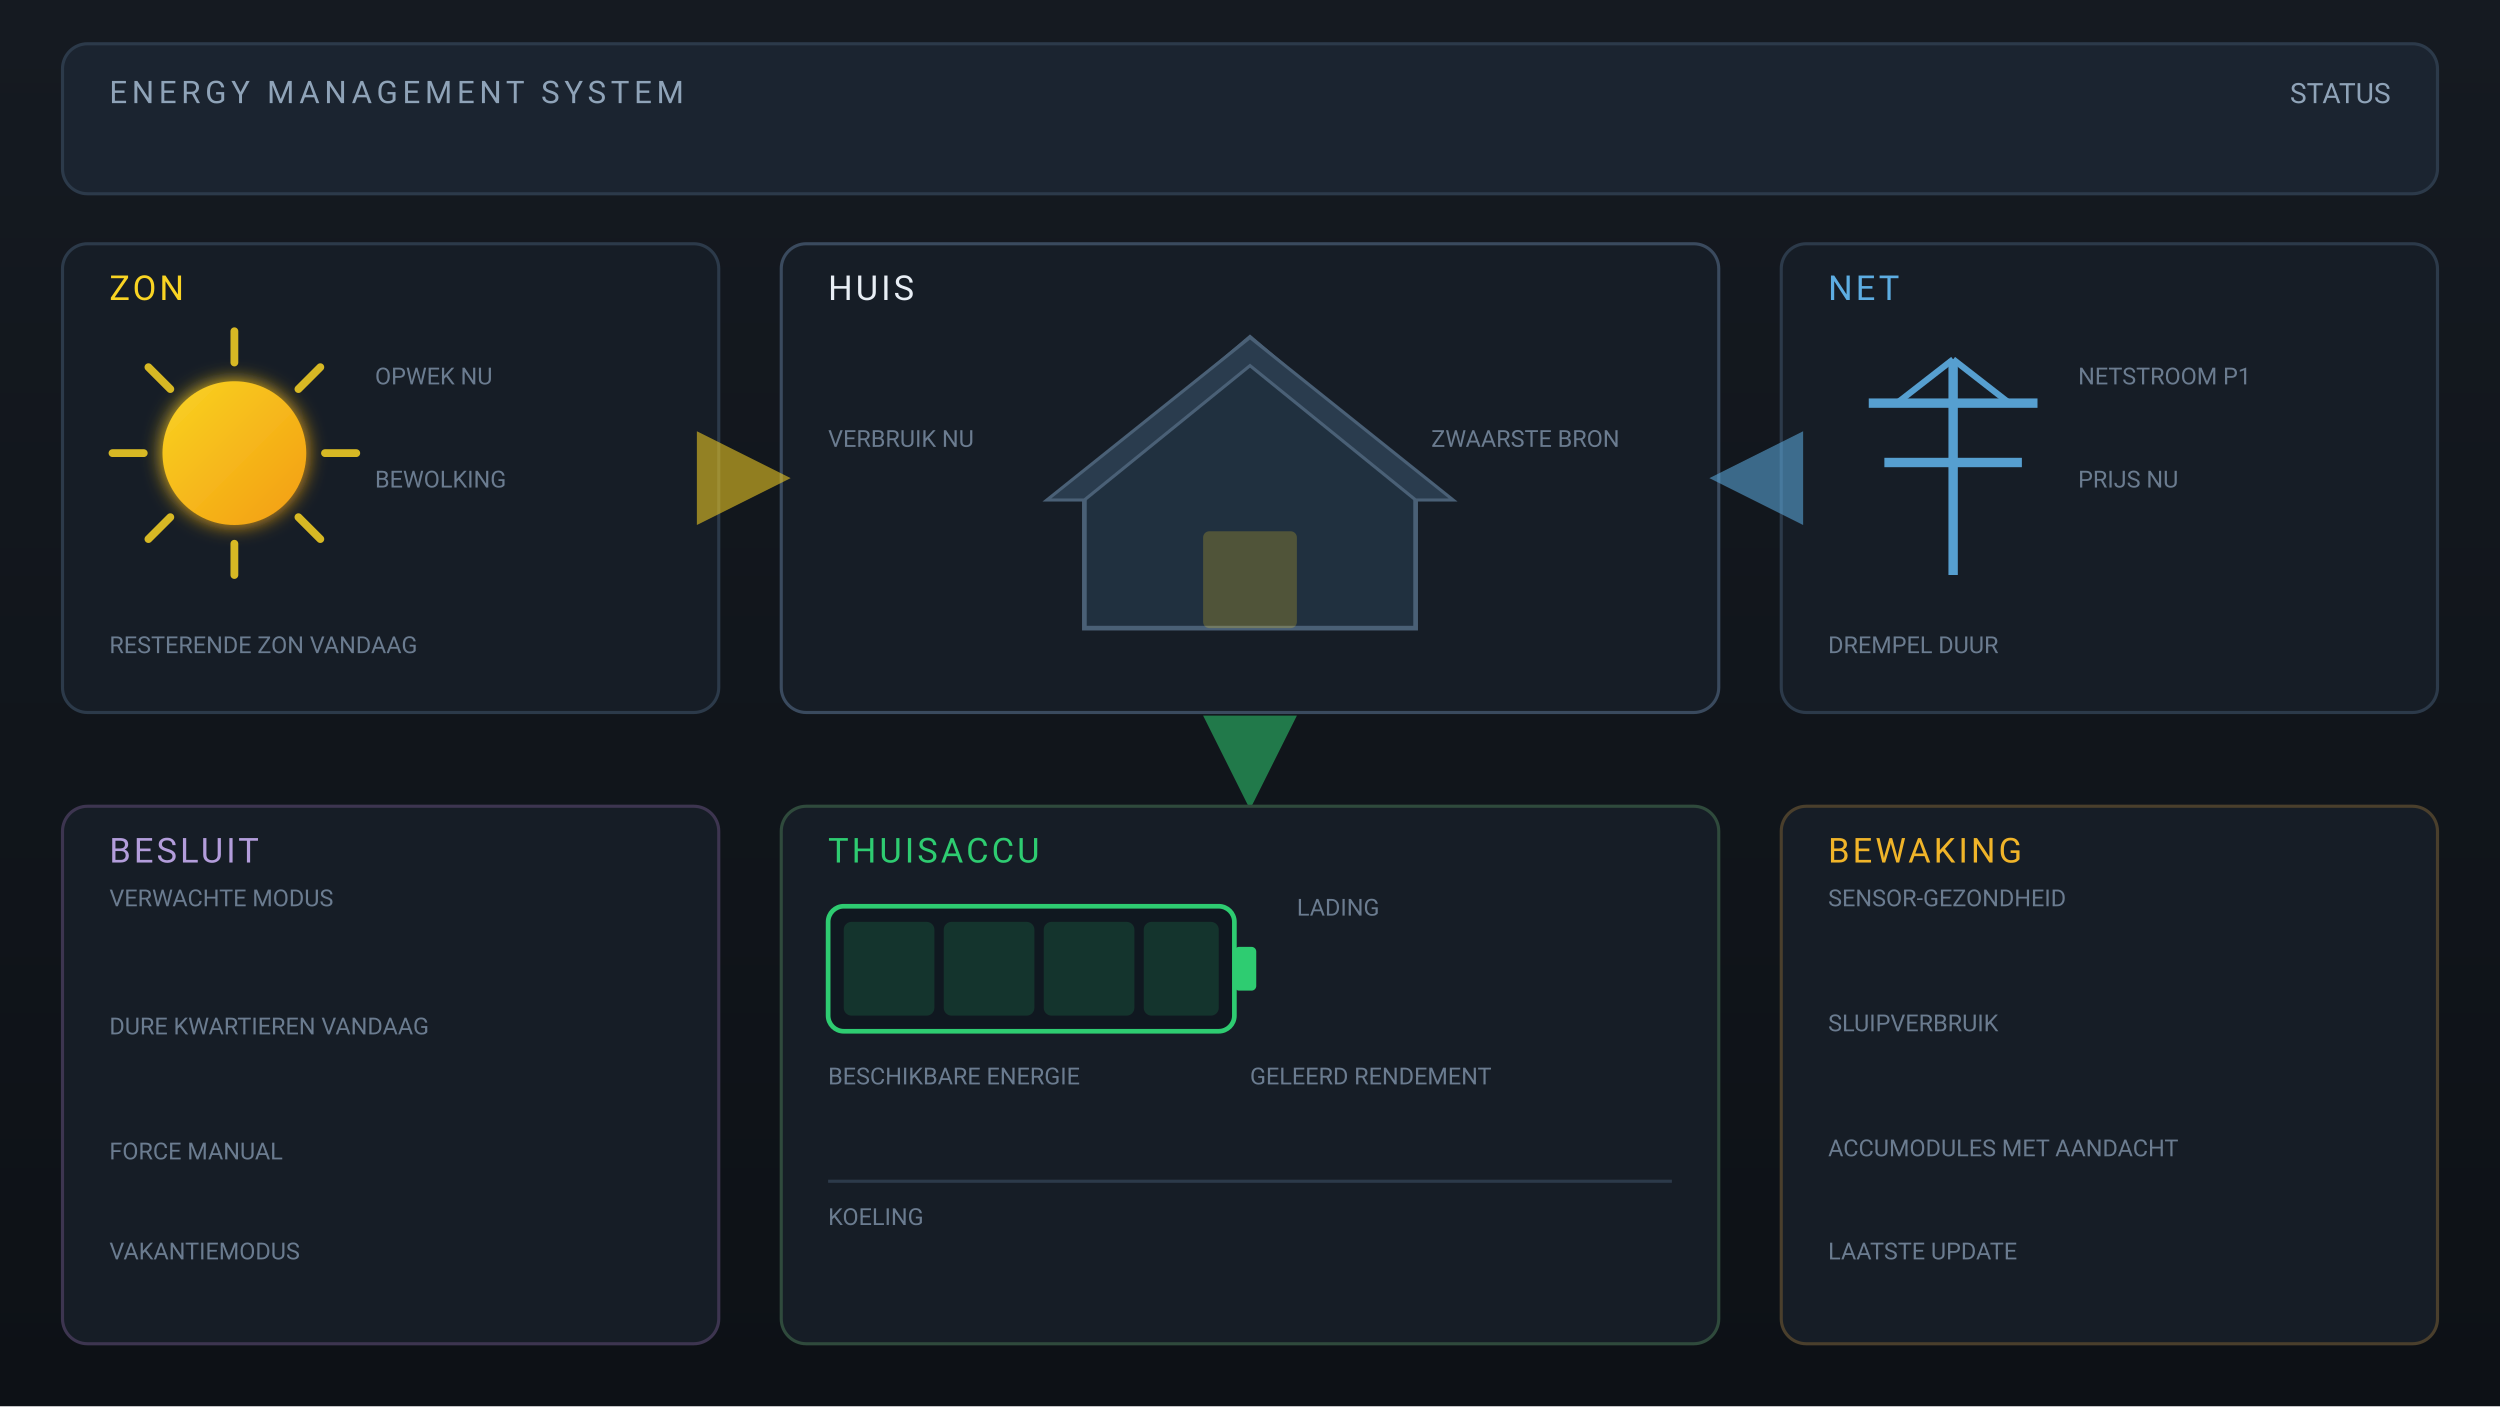
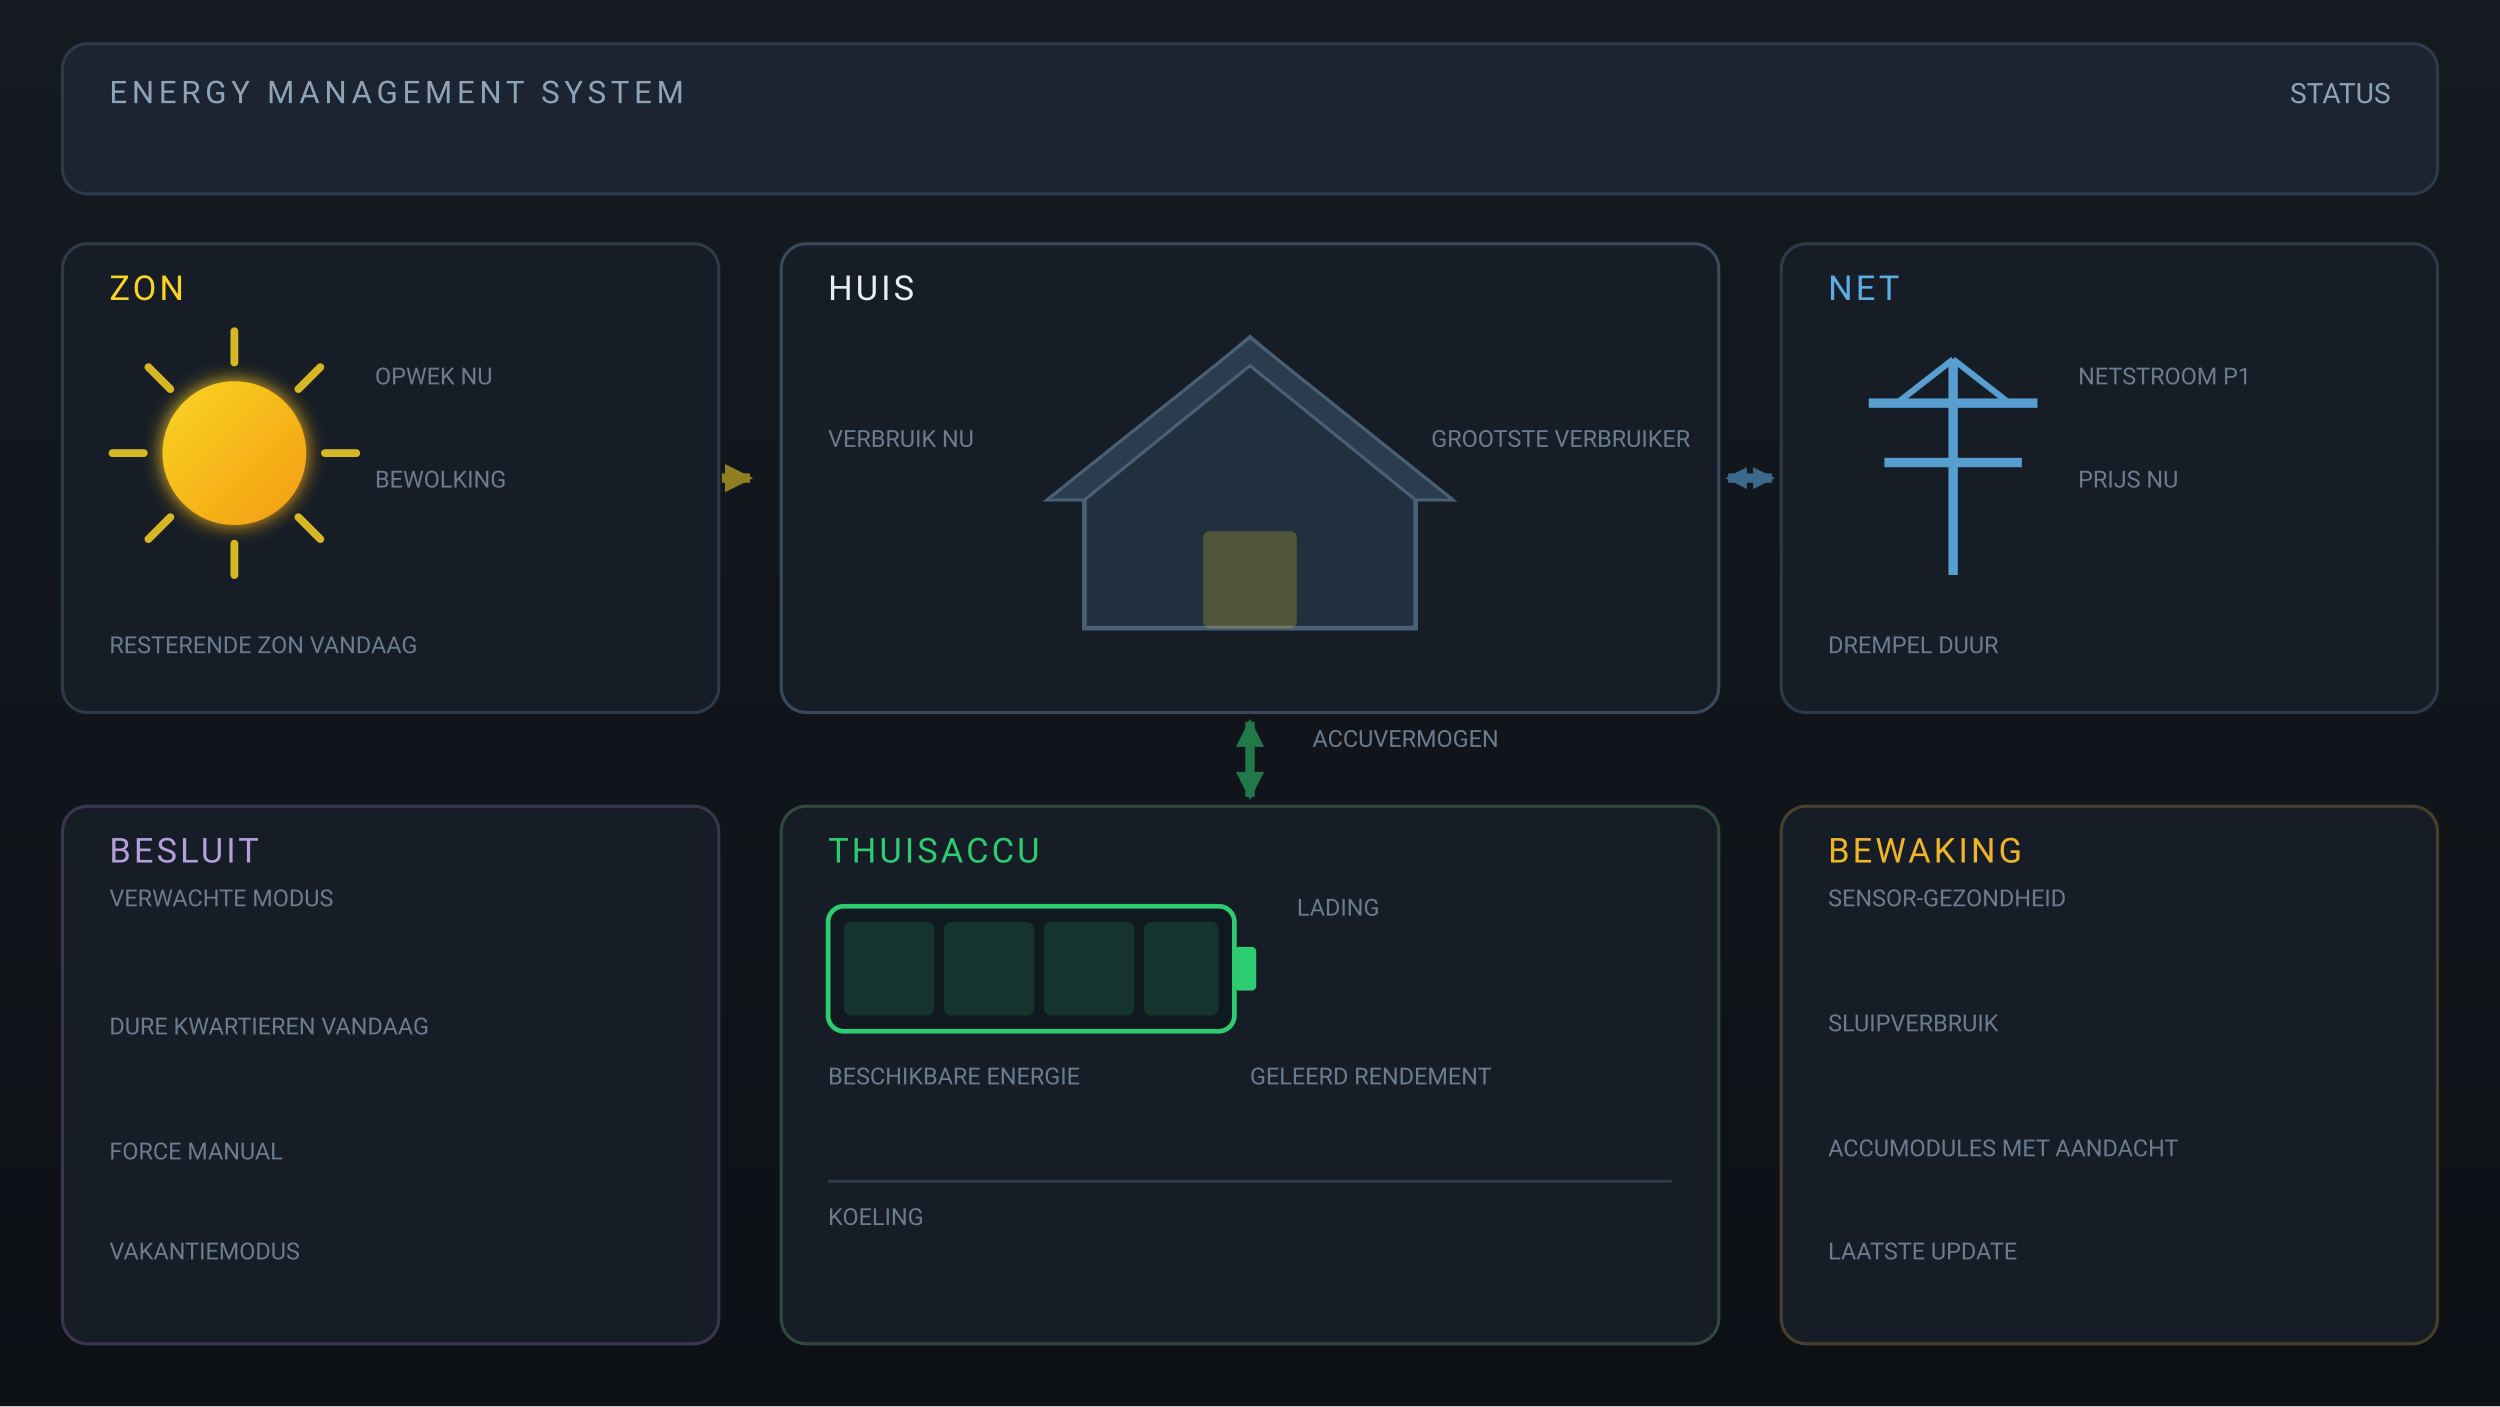
<svg xmlns="http://www.w3.org/2000/svg" viewBox="0 0 1600 900" width="1600" height="900" font-family="Roboto, Helvetica, Arial, sans-serif">
  <defs>
    <linearGradient id="achtergrond" x1="0" y1="0" x2="0" y2="1">
      <stop offset="0%" stop-color="#151a21" />
      <stop offset="100%" stop-color="#0d1116" />
    </linearGradient>
    <linearGradient id="zonKleur" x1="0" y1="0" x2="1" y2="1">
      <stop offset="0%" stop-color="#f9d423" />
      <stop offset="100%" stop-color="#f39c12" />
    </linearGradient>
    <linearGradient id="accuKleur" x1="0" y1="0" x2="1" y2="1">
      <stop offset="0%" stop-color="#2ecc71" />
      <stop offset="100%" stop-color="#16a085" />
    </linearGradient>
    <linearGradient id="netKleur" x1="0" y1="0" x2="1" y2="1">
      <stop offset="0%" stop-color="#5dade2" />
      <stop offset="100%" stop-color="#2874a6" />
    </linearGradient>
    <filter id="gloed" x="-50%" y="-50%" width="200%" height="200%">
      <feGaussianBlur stdDeviation="6" result="vervaagd" />
      <feMerge>
        <feMergeNode in="vervaagd" />
        <feMergeNode in="SourceGraphic" />
      </feMerge>
    </filter>
  </defs>
  <rect width="1600" height="900" fill="url(#achtergrond)" />
  <rect x="40" y="28" width="1520" height="96" rx="16" fill="#1b2430" stroke="#2c3a4a" stroke-width="2" />
  <text x="70" y="66" fill="#8fa3b8" font-size="20" letter-spacing="3">ENERGY MANAGEMENT SYSTEM</text>
  <text x="1530" y="66" fill="#8fa3b8" font-size="18" text-anchor="end">STATUS</text>
  <rect x="40" y="156" width="420" height="300" rx="16" fill="#161d26" stroke="#2c3a4a" stroke-width="2" />
  <text x="70" y="192" fill="#f9d423" font-size="22" letter-spacing="2">ZON</text>
  <circle cx="150" cy="290" r="46" fill="url(#zonKleur)" filter="url(#gloed)" />
  <g stroke="#f9d423" stroke-width="5" stroke-linecap="round" opacity="0.85">
    <line x1="150" y1="212" x2="150" y2="232" />
    <line x1="150" y1="348" x2="150" y2="368" />
    <line x1="72" y1="290" x2="92" y2="290" />
    <line x1="208" y1="290" x2="228" y2="290" />
    <line x1="95" y1="235" x2="109" y2="249" />
    <line x1="191" y1="331" x2="205" y2="345" />
    <line x1="205" y1="235" x2="191" y2="249" />
    <line x1="109" y1="331" x2="95" y2="345" />
  </g>
  <text x="240" y="246" fill="#6b7c90" font-size="15">OPWEK NU</text>
  <text x="240" y="312" fill="#6b7c90" font-size="15">BEWOLKING</text>
  <text x="70" y="418" fill="#6b7c90" font-size="15">RESTERENDE ZON VANDAAG</text>
  <rect x="500" y="156" width="600" height="300" rx="16" fill="#161d26" stroke="#3a4a5e" stroke-width="2" />
  <text x="530" y="192" fill="#e8eef5" font-size="22" letter-spacing="2">HUIS</text>
  <path d="M 800 216 L 906 306 L 906 402 L 694 402 L 694 306 Z" fill="#20303f" stroke="#4a6076" stroke-width="3" />
  <path d="M 800 216 L 930 320 L 906 320 L 800 234 L 694 320 L 670 320 Z" fill="#2a3c4e" stroke="#4a6076" stroke-width="2" />
  <rect x="770" y="340" width="60" height="62" rx="4" fill="#f9d423" opacity="0.22" />
  <text x="530" y="286" fill="#6b7c90" font-size="15">VERBRUIK NU</text>
-   <text x="916" y="286" fill="#6b7c90" font-size="15">ZWAARSTE BRON</text>
+   <text x="916" y="286" fill="#6b7c90" font-size="15">GROOTSTE VERBRUIKER</text>
  <rect x="1140" y="156" width="420" height="300" rx="16" fill="#161d26" stroke="#2c3a4a" stroke-width="2" />
  <text x="1170" y="192" fill="#5dade2" font-size="22" letter-spacing="2">NET</text>
  <g stroke="#5dade2" stroke-width="6" fill="none" opacity="0.9">
    <line x1="1250" y1="230" x2="1250" y2="368" />
    <line x1="1196" y1="258" x2="1304" y2="258" />
    <line x1="1206" y1="296" x2="1294" y2="296" />
    <path d="M 1250 230 L 1214 258" stroke-width="4" />
    <path d="M 1250 230 L 1286 258" stroke-width="4" />
  </g>
  <text x="1330" y="246" fill="#6b7c90" font-size="15">NETSTROOM P1</text>
  <text x="1330" y="312" fill="#6b7c90" font-size="15">PRIJS NU</text>
  <text x="1170" y="418" fill="#6b7c90" font-size="15">DREMPEL DUUR</text>
  <g opacity="0.55">
-     <path d="M 468 306 L 494 306" stroke="#f9d423" stroke-width="6" marker-end="url(#pijlZon)" />
-     <path d="M 1132 306 L 1106 306" stroke="#5dade2" stroke-width="6" marker-end="url(#pijlNet)" />
-     <path d="M 800 462 L 800 506" stroke="#2ecc71" stroke-width="6" marker-end="url(#pijlAccu)" />
+     <path d="M 462 306 L 480 306" stroke="#f9d423" stroke-width="6" marker-end="url(#pijlZon)" />
+     <path d="M 1134 306 L 1106 306" stroke="#5dade2" stroke-width="6" marker-start="url(#pijlNetTerug)" marker-end="url(#pijlNet)" />
+     <path d="M 800 462 L 800 510" stroke="#2ecc71" stroke-width="6" marker-start="url(#pijlAccuOmhoog)" marker-end="url(#pijlAccu)" />
  </g>
  <defs>
-     <marker id="pijlZon" markerWidth="10" markerHeight="10" refX="8" refY="5" orient="auto">
-       <path d="M0,0 L10,5 L0,10 Z" fill="#f9d423" />
+     <marker id="pijlZon" markerUnits="userSpaceOnUse" markerWidth="18" markerHeight="18" refX="16" refY="9" orient="auto">
+       <path d="M0,0 L18,9 L0,18 Z" fill="#f9d423" />
    </marker>
-     <marker id="pijlNet" markerWidth="10" markerHeight="10" refX="8" refY="5" orient="auto">
-       <path d="M0,0 L10,5 L0,10 Z" fill="#5dade2" />
+     <marker id="pijlNet" markerUnits="userSpaceOnUse" markerWidth="14" markerHeight="14" refX="12" refY="7" orient="auto">
+       <path d="M0,0 L14,7 L0,14 Z" fill="#5dade2" />
    </marker>
-     <marker id="pijlAccu" markerWidth="10" markerHeight="10" refX="8" refY="5" orient="auto">
-       <path d="M0,0 L10,5 L0,10 Z" fill="#2ecc71" />
+     <marker id="pijlNetTerug" markerUnits="userSpaceOnUse" markerWidth="14" markerHeight="14" refX="2" refY="7" orient="auto">
+       <path d="M14,0 L0,7 L14,14 Z" fill="#5dade2" />
+     </marker>
+     <marker id="pijlAccu" markerUnits="userSpaceOnUse" markerWidth="18" markerHeight="18" refX="16" refY="9" orient="auto">
+       <path d="M0,0 L18,9 L0,18 Z" fill="#2ecc71" />
+     </marker>
+     <marker id="pijlAccuOmhoog" markerUnits="userSpaceOnUse" markerWidth="18" markerHeight="18" refX="2" refY="9" orient="auto">
+       <path d="M18,0 L0,9 L18,18 Z" fill="#2ecc71" />
    </marker>
  </defs>
+   <text x="840" y="478" fill="#6b7c90" font-size="15">ACCUVERMOGEN</text>
  <rect x="500" y="516" width="600" height="344" rx="16" fill="#161d26" stroke="#2f4a3c" stroke-width="2" />
  <text x="530" y="552" fill="#2ecc71" font-size="22" letter-spacing="2">THUISACCU</text>
  <rect x="530" y="580" width="260" height="80" rx="10" fill="#101820" stroke="#2ecc71" stroke-width="3" />
  <rect x="790" y="606" width="14" height="28" rx="3" fill="#2ecc71" />
  <g fill="#2ecc71" opacity="0.16">
    <rect x="540" y="590" width="58" height="60" rx="5" />
    <rect x="604" y="590" width="58" height="60" rx="5" />
    <rect x="668" y="590" width="58" height="60" rx="5" />
    <rect x="732" y="590" width="48" height="60" rx="5" />
  </g>
  <text x="830" y="586" fill="#6b7c90" font-size="15">LADING</text>
  <text x="530" y="694" fill="#6b7c90" font-size="15">BESCHIKBARE ENERGIE</text>
  <text x="800" y="694" fill="#6b7c90" font-size="15">GELEERD RENDEMENT</text>
  <line x1="530" y1="756" x2="1070" y2="756" stroke="#2c3a4a" stroke-width="2" />
  <text x="530" y="784" fill="#6b7c90" font-size="15">KOELING</text>
  <rect x="40" y="516" width="420" height="344" rx="16" fill="#161d26" stroke="#3d3550" stroke-width="2" />
  <text x="70" y="552" fill="#b39ddb" font-size="22" letter-spacing="2">BESLUIT</text>
  <text x="70" y="580" fill="#6b7c90" font-size="15">VERWACHTE MODUS</text>
  <text x="70" y="662" fill="#6b7c90" font-size="15">DURE KWARTIEREN VANDAAG</text>
  <text x="70" y="742" fill="#6b7c90" font-size="15">FORCE MANUAL</text>
  <text x="70" y="806" fill="#6b7c90" font-size="15">VAKANTIEMODUS</text>
  <rect x="1140" y="516" width="420" height="344" rx="16" fill="#161d26" stroke="#4a3f2c" stroke-width="2" />
  <text x="1170" y="552" fill="#f0b429" font-size="22" letter-spacing="2">BEWAKING</text>
  <text x="1170" y="580" fill="#6b7c90" font-size="15">SENSOR-GEZONDHEID</text>
  <text x="1170" y="660" fill="#6b7c90" font-size="15">SLUIPVERBRUIK</text>
  <text x="1170" y="740" fill="#6b7c90" font-size="15">ACCUMODULES MET AANDACHT</text>
  <text x="1170" y="806" fill="#6b7c90" font-size="15">LAATSTE UPDATE</text>
</svg>
